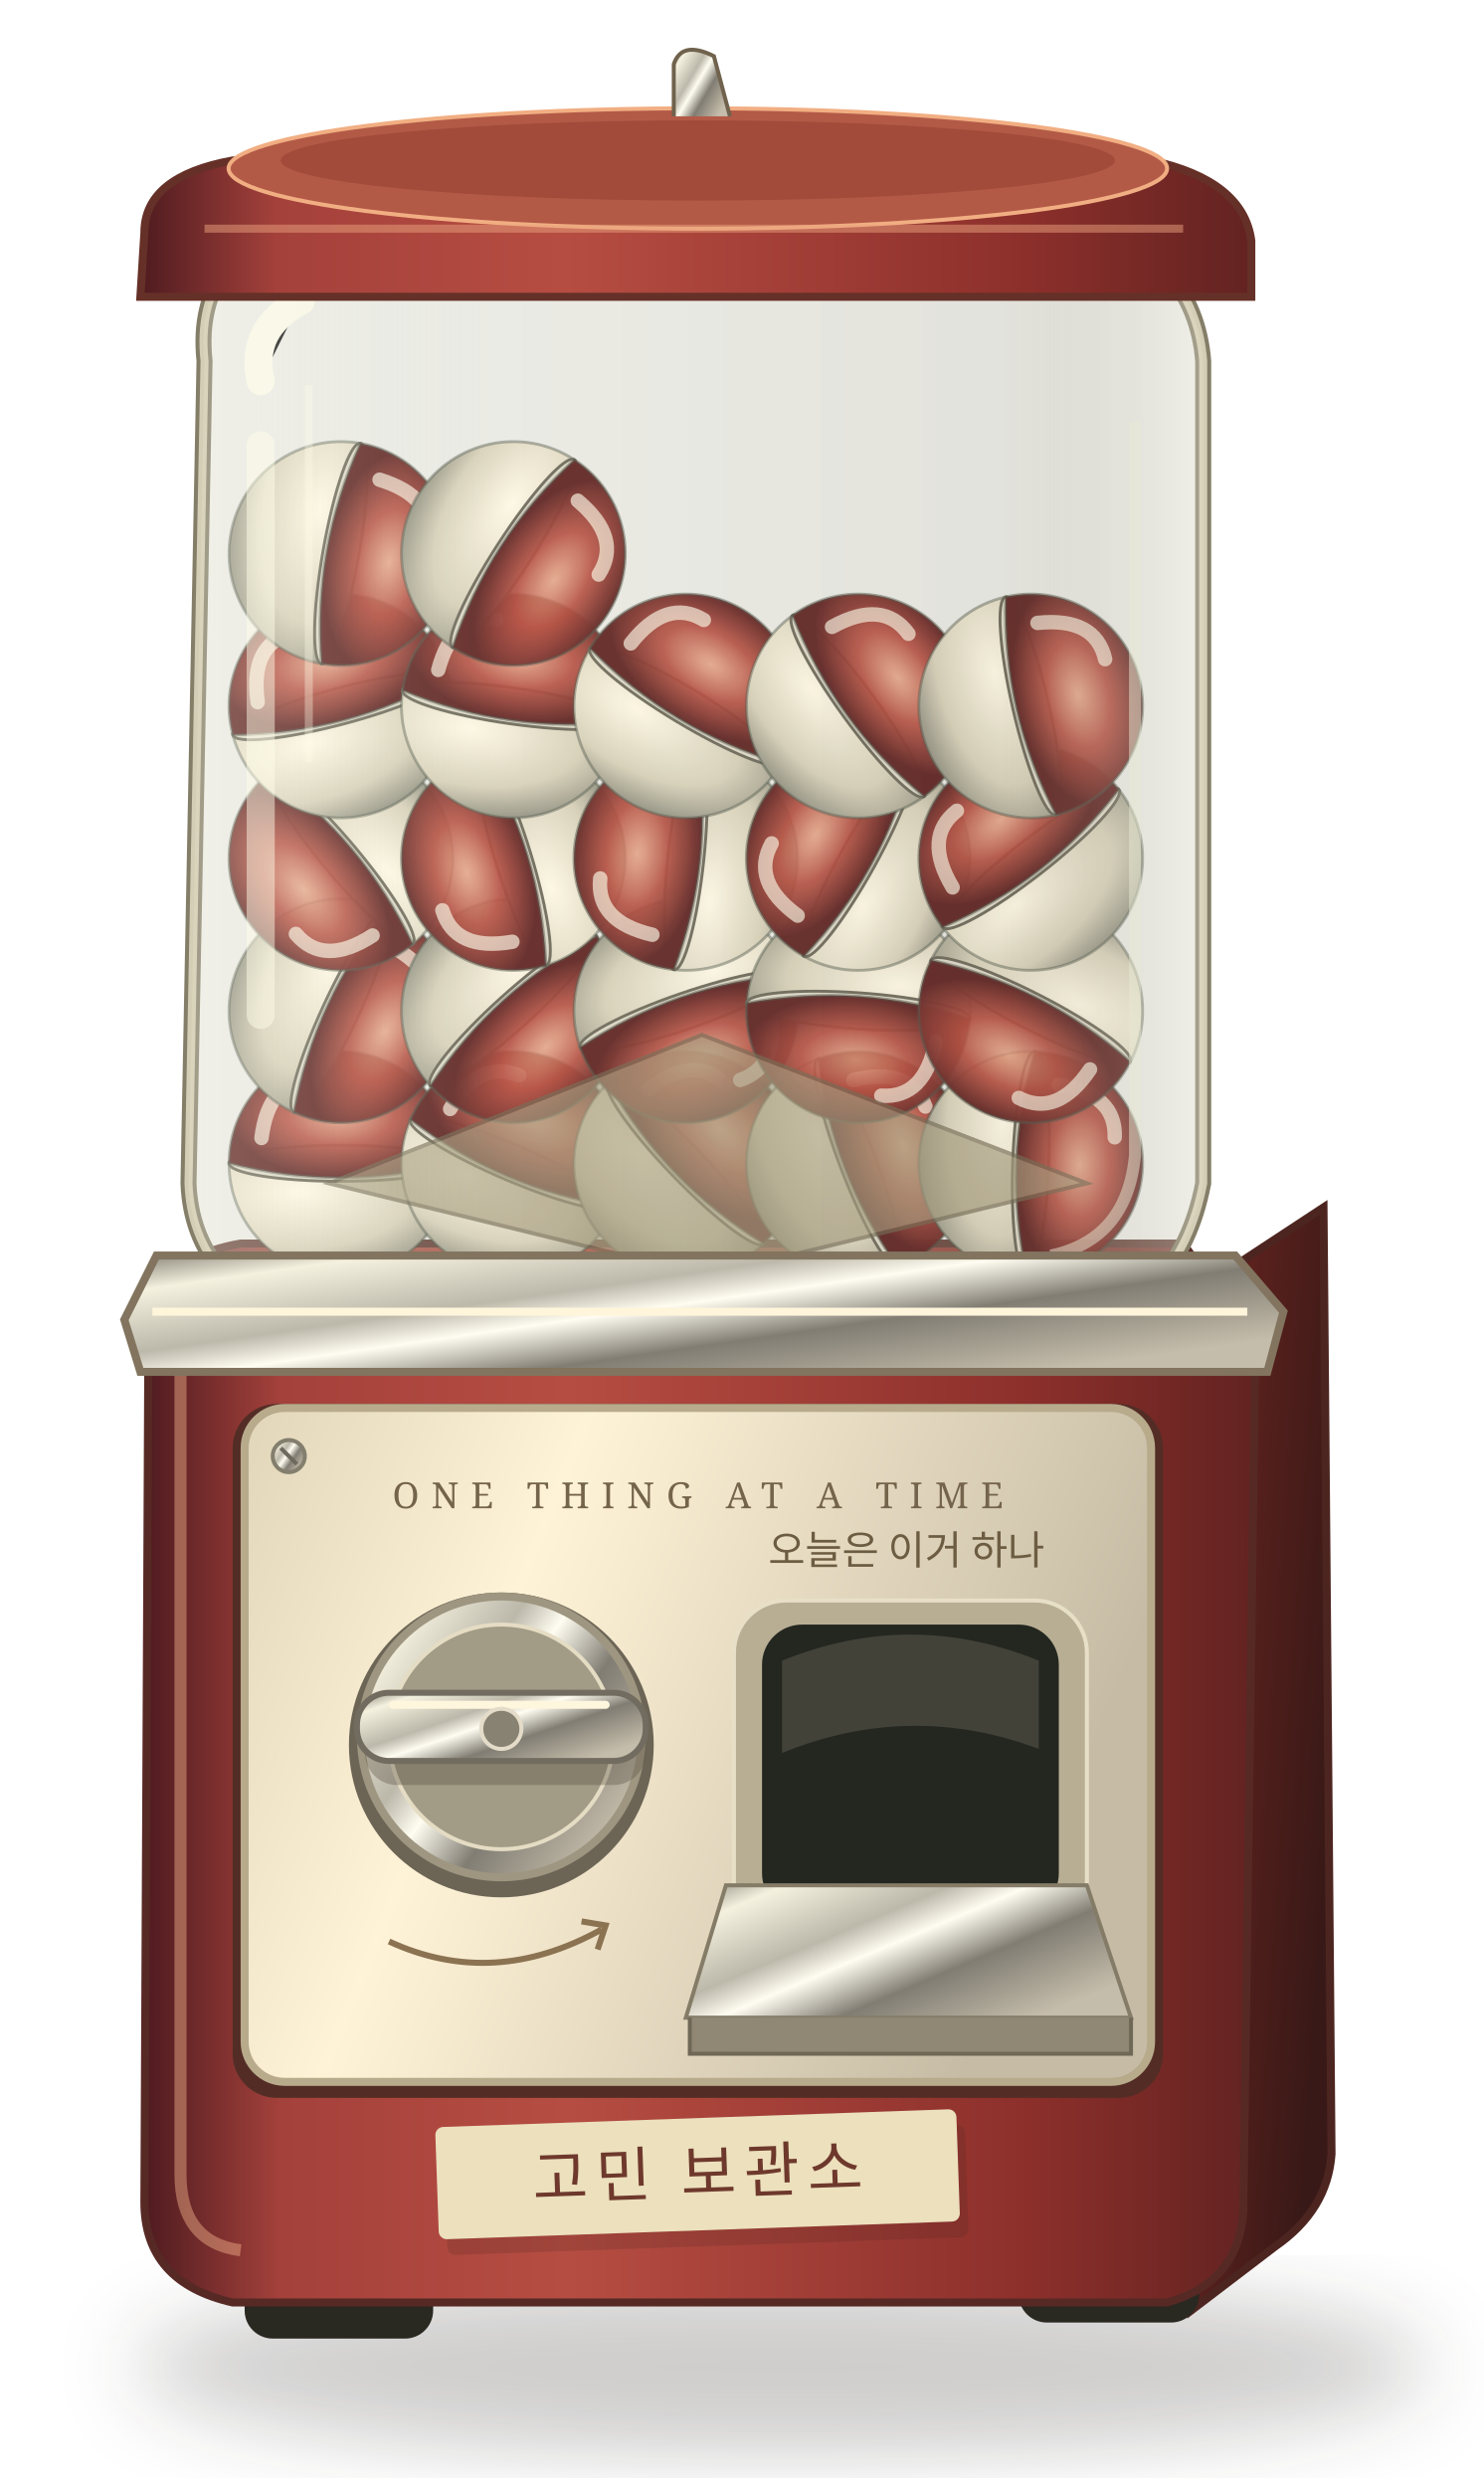
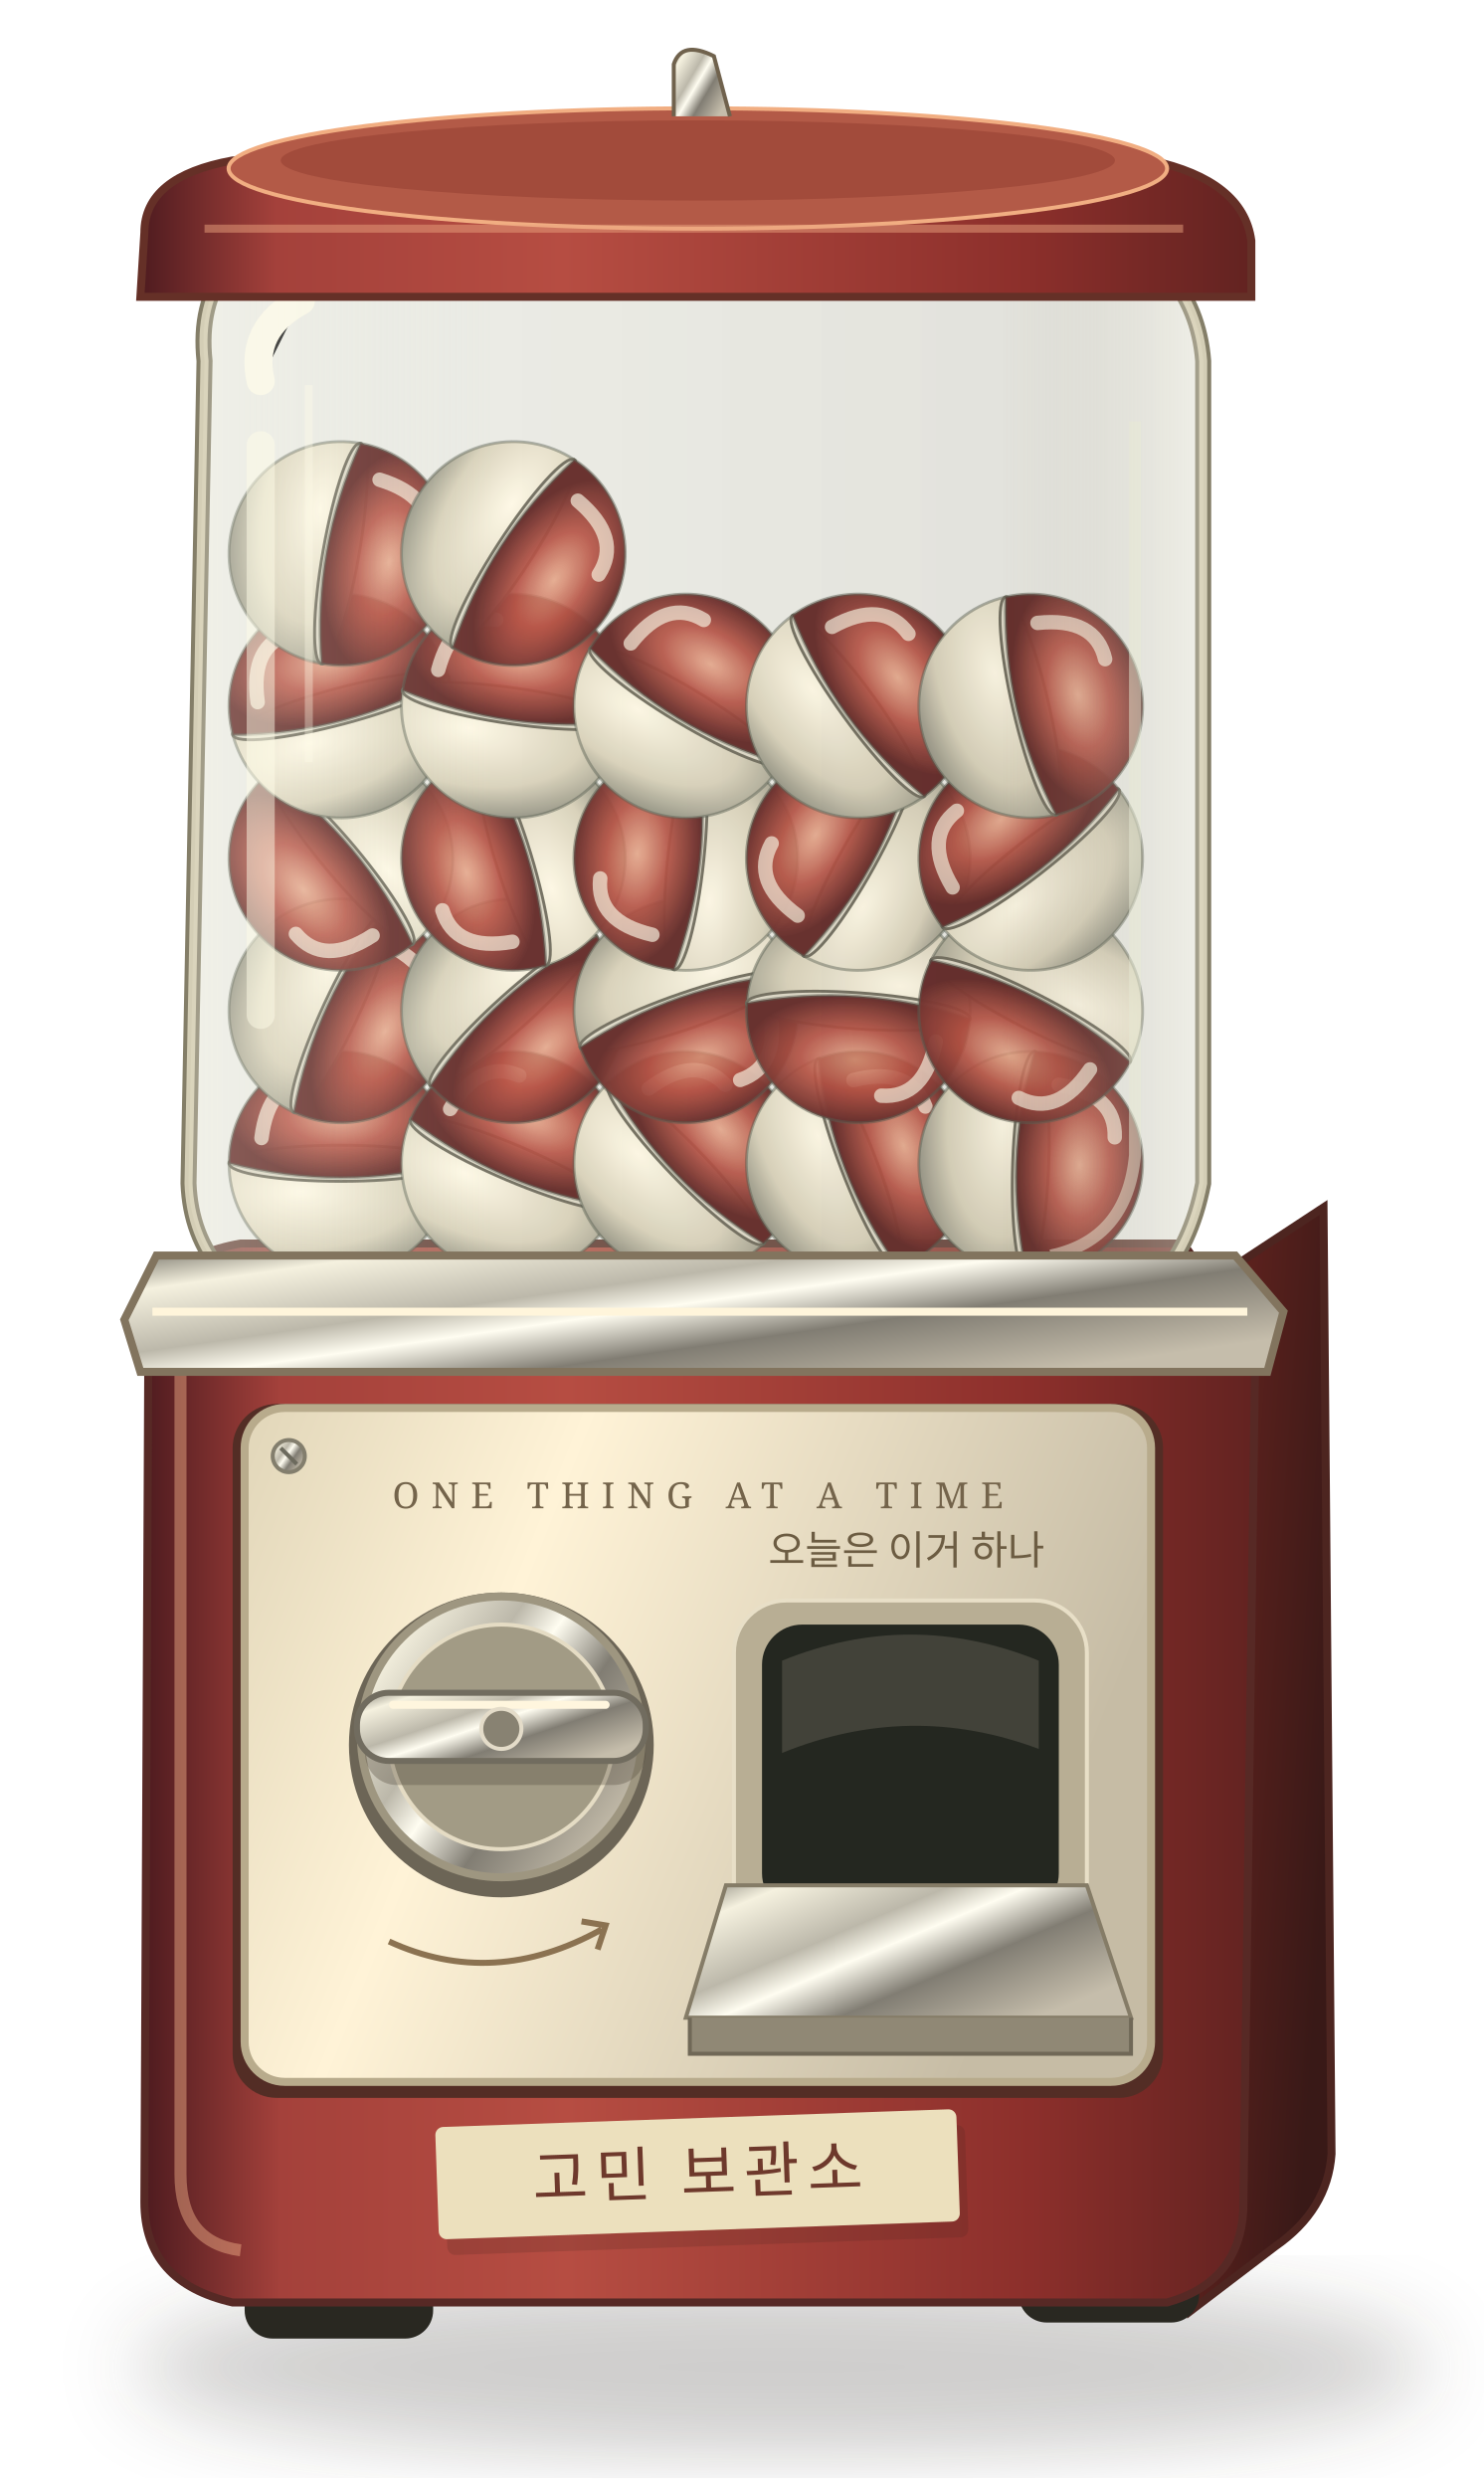
<svg xmlns="http://www.w3.org/2000/svg" viewBox="120 100 370 620" role="img" aria-label="체리색 금속 캡슐 머신">
  <defs>
    <linearGradient id="enamel" x1="0" x2="1">
      <stop stop-color="#501c20" />
      <stop offset=".12" stop-color="#a4413b" />
      <stop offset=".38" stop-color="#b64d42" />
      <stop offset=".8" stop-color="#8c2f2b" />
      <stop offset="1" stop-color="#632321" />
    </linearGradient>
    <linearGradient id="side" x1="0" y1="0" x2="1" y2=".5">
      <stop stop-color="#702621" />
      <stop offset="1" stop-color="#391917" />
    </linearGradient>
    <linearGradient id="cream" x1="0" x2="1" y2=".3">
      <stop stop-color="#e1d6b9" />
      <stop offset=".35" stop-color="#fff3d7" />
      <stop offset="1" stop-color="#c6bca5" />
    </linearGradient>
    <linearGradient id="chrome" x1="0" x2="1" y2=".7">
      <stop stop-color="#827f74" />
      <stop offset=".15" stop-color="#f5f1df" />
      <stop offset=".4" stop-color="#bcb8aa" />
      <stop offset=".52" stop-color="#fffdf1" />
      <stop offset=".7" stop-color="#817d73" />
      <stop offset="1" stop-color="#c5bdab" />
    </linearGradient>
    <linearGradient id="glass" x1="0" x2="1">
      <stop stop-color="#fffef0" stop-opacity=".25" />
      <stop offset=".3" stop-color="#dfe8d9" stop-opacity=".04" />
      <stop offset=".8" stop-color="#615c4e" stop-opacity=".06" />
      <stop offset="1" stop-color="#fffef0" stop-opacity=".28" />
    </linearGradient>
    <radialGradient id="red">
      <stop stop-color="#e59c7c" stop-opacity=".8" />
      <stop offset=".48" stop-color="#b65042" stop-opacity=".92" />
      <stop offset="1" stop-color="#652c2a" />
    </radialGradient>
    <radialGradient id="yellow">
      <stop stop-color="#ffe6a4" stop-opacity=".8" />
      <stop offset=".5" stop-color="#d6ad4f" stop-opacity=".92" />
      <stop offset="1" stop-color="#8a6938" />
    </radialGradient>
    <radialGradient id="teal">
      <stop stop-color="#bdd9c7" stop-opacity=".8" />
      <stop offset=".5" stop-color="#5f9e93" stop-opacity=".92" />
      <stop offset="1" stop-color="#315b57" />
    </radialGradient>
    <radialGradient id="bottom" cx=".32" cy=".25" r=".85">
      <stop stop-color="#fff9e6" />
      <stop offset=".6" stop-color="#d9d2bb" />
      <stop offset="1" stop-color="#878779" />
    </radialGradient>
    <filter id="blur">
      <feGaussianBlur stdDeviation="10" />
    </filter>
    <clipPath id="glass-clip">
      <path d="M169 193 Q170 167 198 161 L385 161 Q415 170 416 197 L416 391 Q413 422 383 426 L199 426 Q171 420 169 394Z" />
    </clipPath>
    <g id="cap-bottom">
      <path d="M-31 0 A31 31 0 0 0 31 0 Q0 8 -31 0Z" fill="url(#bottom)" stroke="#565b4e" stroke-opacity=".45" stroke-width=".8" />
      <ellipse cy="0" rx="31" ry="5" fill="#ded9c8" stroke="#736f60" stroke-width=".8" />
    </g>
    <g id="cap-top">
      <path d="M-31 0 A31 31 0 0 1 31 0 Q0 8 -31 0Z" fill="url(#red)" stroke="#565b4e" stroke-opacity=".5" stroke-width=".8" />
      <path d="M-22-7 Q-20-23-8-23" fill="none" stroke="#fffce9" stroke-width="4" stroke-linecap="round" opacity=".65" />
    </g>
  </defs>
  <ellipse cx="315" cy="690" rx="162" ry="23" fill="#28211b" opacity=".22" filter="url(#blur)" />
  <g id="machine-body">
    <path d="M415 424 450 401 452 637 Q451 651 438 660 L417 676Z" fill="url(#side)" stroke="#4d2520" stroke-width="2" />
    <rect x="181" y="656" width="47" height="27" rx="7" fill="#292821" />
    <rect x="374" y="650" width="45" height="29" rx="7" fill="#292821" />
    <path d="M157 433 Q157 414 180 410 L415 410 433 435 430 651 Q429 669 411 674 L178 674 Q156 669 156 649Z" fill="url(#enamel)" stroke="#572925" stroke-width="2" />
    <path d="M165 436 165 642 Q165 659 180 661" fill="none" stroke="#f2b28b" stroke-opacity=".45" stroke-width="3" />
    <path d="M174 434 411 434" stroke="#eaa17d" stroke-width="2" opacity=".55" />
    <rect x="178" y="450" width="232" height="173" rx="11" fill="#532d25" />
    <rect x="181" y="451" width="226" height="168" rx="10" fill="url(#cream)" stroke="#b8ab8c" stroke-width="2" />
    <text x="294" y="476" text-anchor="middle" fill="#74644b" font-family="serif" font-size="9" letter-spacing="3">ONE THING AT A TIME</text>
    <g fill="url(#chrome)" stroke="#837e6d" stroke-width="1">
      <circle cx="192" cy="463" r="4" />
      <circle cx="396" cy="607" r="4" />
    </g>
    <path d="M190 461 194 465 M394 605 398 609" stroke="#6c6a5d" />
    <circle cx="245" cy="535" r="38" fill="#6c6556" />
    <circle cx="245" cy="533" r="35" fill="url(#chrome)" stroke="#9e9680" stroke-width="2" />
    <circle cx="245" cy="533" r="28" fill="#a29b85" stroke="#e5dcc4" />
    <g id="machine-handle">
      <rect x="210" y="524" width="70" height="17" rx="8" fill="#554c40" opacity=".35" transform="translate(1 4)" />
      <rect x="209" y="522" width="72" height="17" rx="8" fill="url(#chrome)" stroke="#716c5f" stroke-width="1.5" />
      <path d="M218 525H271" stroke="#fff6de" stroke-width="2" stroke-linecap="round" />
      <circle cx="245" cy="531" r="5" fill="#888272" stroke="#e4dcc9" />
    </g>
    <path d="M217 584 Q243 596 270 581 M265 579 271 580 269 586" fill="none" stroke="#8b7251" stroke-width="1.5" />
    <rect x="303" y="499" width="88" height="94" rx="13" fill="#b8ae94" stroke="#e8dfc7" />
    <rect x="310" y="505" width="74" height="72" rx="10" fill="#242720" />
    <path d="M315 514 Q347 501 379 514L379 536Q347 524 315 537Z" fill="#424239" />
    <path d="M301 570 391 570 402 603 291 603Z" fill="url(#chrome)" stroke="#857c67" />
    <path d="M292 603V612H402V603" fill="#908875" stroke="#706857" />
    <text x="346" y="490" text-anchor="middle" font-family="sans-serif" font-size="10" fill="#6c5c42">오늘은 이거 하나</text>
    <g transform="rotate(-2 295 644)">
      <rect x="230" y="630" width="130" height="28" rx="2" fill="#4b241f" opacity=".2" transform="translate(1 2)" />
      <rect x="229" y="628" width="130" height="28" rx="2" fill="#ece0bd" />
      <text x="294" y="647" text-anchor="middle" font-family="serif" font-size="15" fill="#6e392c" letter-spacing="2">고민 보관소</text>
    </g>
    <path d="M171 190 Q168 162 199 153L388 153Q418 164 420 190V395Q414 426 386 431L198 431Q168 421 167 395Z" fill="#b6b8a1" fill-opacity=".28" stroke="#847e68" stroke-width="4" />
    <g clip-path="url(#glass-clip)">
      <g transform="translate(205 390) rotate(0) scale(.9)">
        <use href="#cap-bottom" />
        <use href="#cap-top" />
      </g>
      <g transform="translate(248 390) rotate(23) scale(.9)">
        <use href="#cap-bottom" />
        <use href="#cap-top" />
      </g>
      <g transform="translate(291 390) rotate(46) scale(.9)">
        <use href="#cap-bottom" />
        <use href="#cap-top" />
      </g>
      <g transform="translate(334 390) rotate(69) scale(.9)">
        <use href="#cap-bottom" />
        <use href="#cap-top" />
      </g>
      <g transform="translate(377 390) rotate(92) scale(.9)">
        <use href="#cap-bottom" />
        <use href="#cap-top" />
      </g>
      <g transform="translate(205 352) rotate(115) scale(.9)">
        <use href="#cap-bottom" />
        <use href="#cap-top" />
      </g>
      <g transform="translate(248 352) rotate(138) scale(.9)">
        <use href="#cap-bottom" />
        <use href="#cap-top" />
      </g>
      <g transform="translate(291 352) rotate(161) scale(.9)">
        <use href="#cap-bottom" />
        <use href="#cap-top" />
      </g>
      <g transform="translate(334 352) rotate(184) scale(.9)">
        <use href="#cap-bottom" />
        <use href="#cap-top" />
      </g>
      <g transform="translate(377 352) rotate(207) scale(.9)">
        <use href="#cap-bottom" />
        <use href="#cap-top" />
      </g>
      <g transform="translate(205 314) rotate(230) scale(.9)">
        <use href="#cap-bottom" />
        <use href="#cap-top" />
      </g>
      <g transform="translate(248 314) rotate(253) scale(.9)">
        <use href="#cap-bottom" />
        <use href="#cap-top" />
      </g>
      <g transform="translate(291 314) rotate(276) scale(.9)">
        <use href="#cap-bottom" />
        <use href="#cap-top" />
      </g>
      <g transform="translate(334 314) rotate(299) scale(.9)">
        <use href="#cap-bottom" />
        <use href="#cap-top" />
      </g>
      <g transform="translate(377 314) rotate(322) scale(.9)">
        <use href="#cap-bottom" />
        <use href="#cap-top" />
      </g>
      <g transform="translate(205 276) rotate(345) scale(.9)">
        <use href="#cap-bottom" />
        <use href="#cap-top" />
      </g>
      <g transform="translate(248 276) rotate(368) scale(.9)">
        <use href="#cap-bottom" />
        <use href="#cap-top" />
      </g>
      <g transform="translate(291 276) rotate(391) scale(.9)">
        <use href="#cap-bottom" />
        <use href="#cap-top" />
      </g>
      <g transform="translate(334 276) rotate(414) scale(.9)">
        <use href="#cap-bottom" />
        <use href="#cap-top" />
      </g>
      <g transform="translate(377 276) rotate(437) scale(.9)">
        <use href="#cap-bottom" />
        <use href="#cap-top" />
      </g>
      <g transform="translate(205 238) rotate(460) scale(.9)">
        <use href="#cap-bottom" />
        <use href="#cap-top" />
      </g>
      <g transform="translate(248 238) rotate(483) scale(.9)">
        <use href="#cap-bottom" />
        <use href="#cap-top" />
      </g>
    </g>
-     <g clip-path="url(#glass-clip)">
-       <g id="machine-paddle" opacity=".65">
-         <path d="M202 395 295 358 391 395 296 418Z" fill="#a89e80" stroke="#756c55" />
-         <path d="M293 330V407" stroke="url(#chrome)" stroke-width="7" />
-         <path d="M228 383 363 383" stroke="url(#chrome)" stroke-width="5" />
-       </g>
-     </g>
    <path d="M171 190 Q168 162 199 153L388 153Q418 164 420 190V395Q414 426 386 431L198 431Q168 421 167 395Z" fill="url(#glass)" stroke="#e8e2c9" stroke-opacity=".8" stroke-width="2" />
    <path d="M185 195Q182 182 195 175" stroke="#fffce9" stroke-width="7" stroke-linecap="round" opacity=".7" />
    <path d="M185 211V353" stroke="#fffce9" stroke-width="7" stroke-linecap="round" opacity=".48" />
    <path d="M197 196V290" stroke="#fffce9" stroke-width="2" opacity=".35" />
    <path d="M403 205V388Q401 409 382 413" fill="none" stroke="#e9ead5" stroke-opacity=".5" stroke-width="3" />
    <path d="M159 413 428 413 440 427 436 442 155 442 151 429Z" fill="url(#chrome)" stroke="#82745e" stroke-width="2" />
    <path d="M158 427H431" stroke="#fff5db" stroke-width="2" />
    <path d="M156 158Q156 144 178 140L407 140Q430 145 432 160L432 174H155Z" fill="url(#enamel)" stroke="#653027" stroke-width="2" />
    <ellipse cx="294" cy="142" rx="117" ry="15" fill="#b35a47" stroke="#f1ae82" stroke-width="1" />
    <ellipse cx="294" cy="140" rx="104" ry="10" fill="#a24b3b" />
    <path d="M288 129V116Q290 110 298 114L302 129" fill="url(#chrome)" stroke="#70624d" />
    <path d="M171 157H415" stroke="#eaa17d" stroke-width="2" opacity=".5" />
  </g>
  <g id="machine-dispensed" />
</svg>
